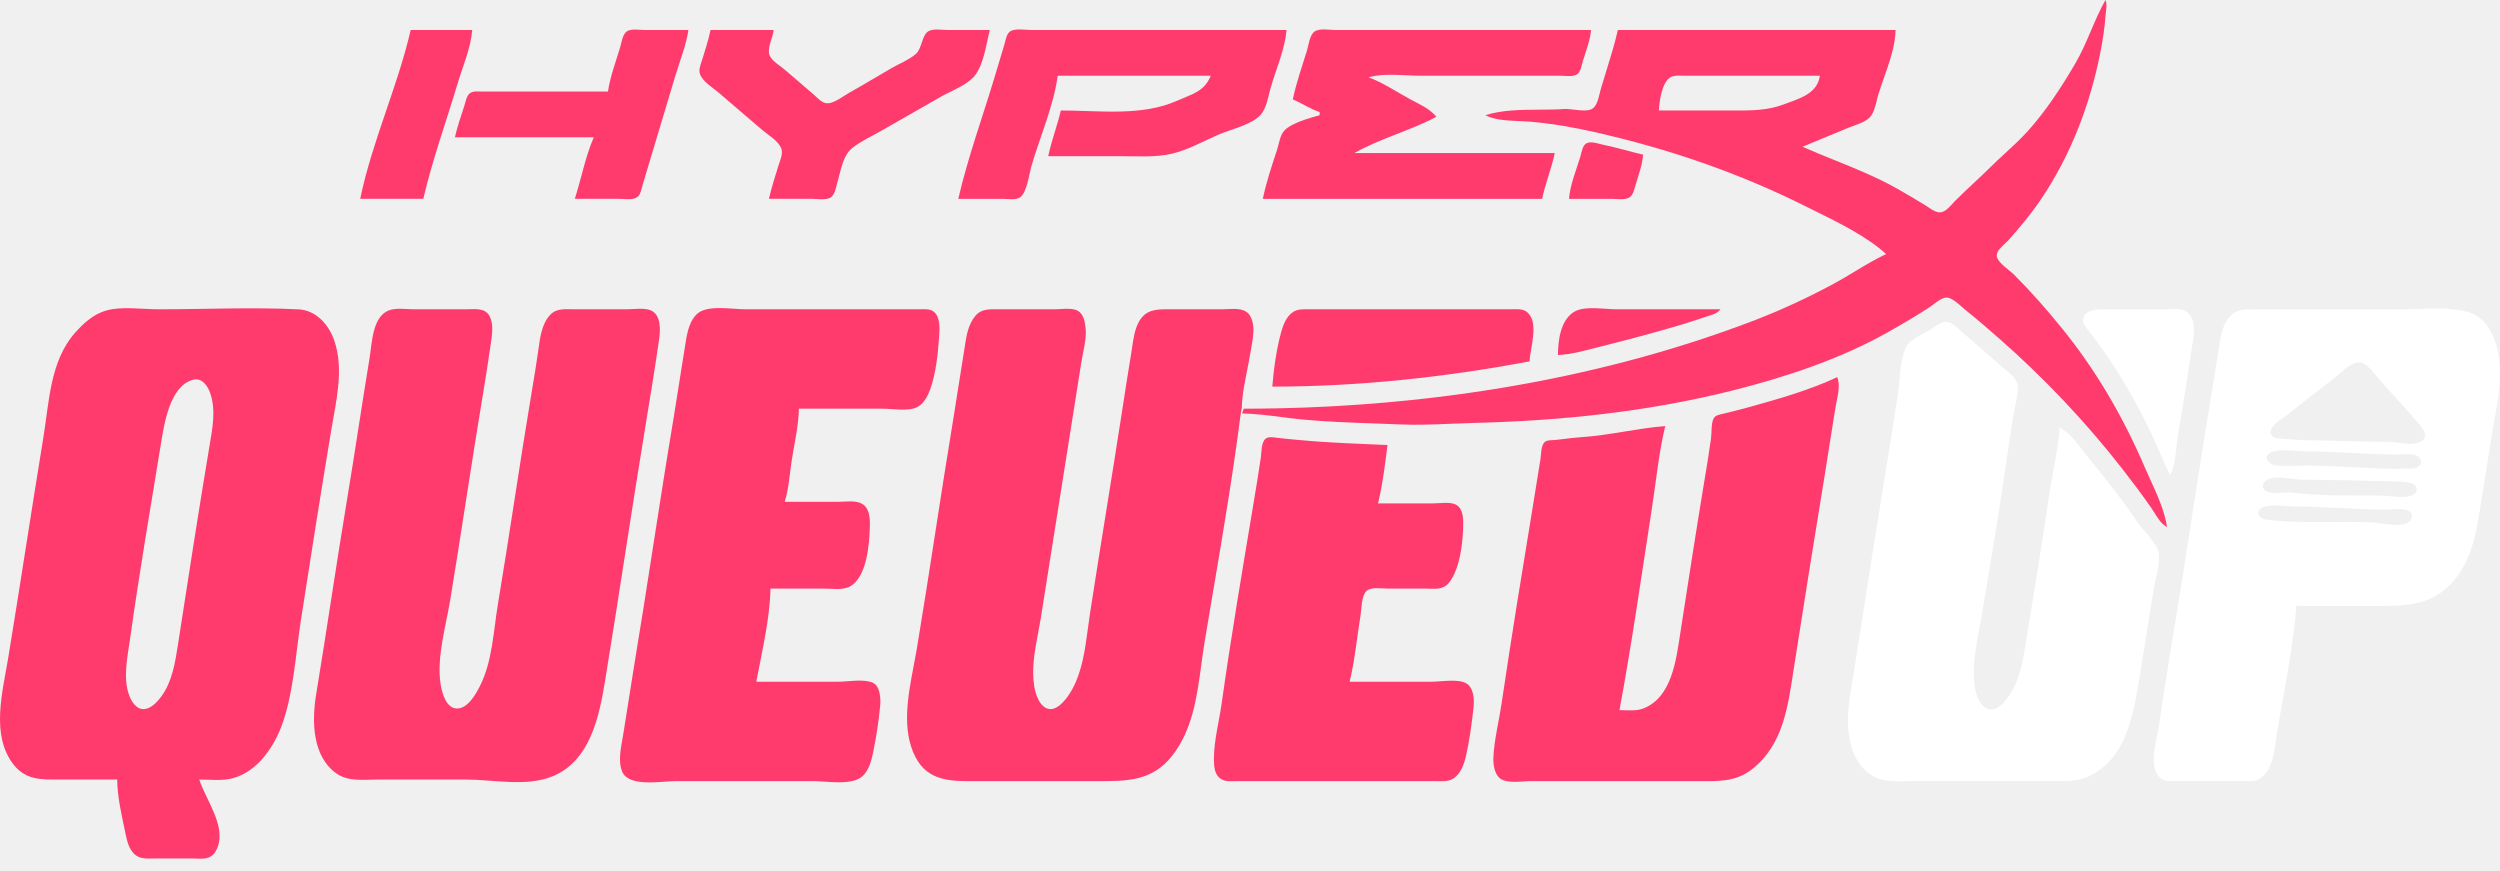
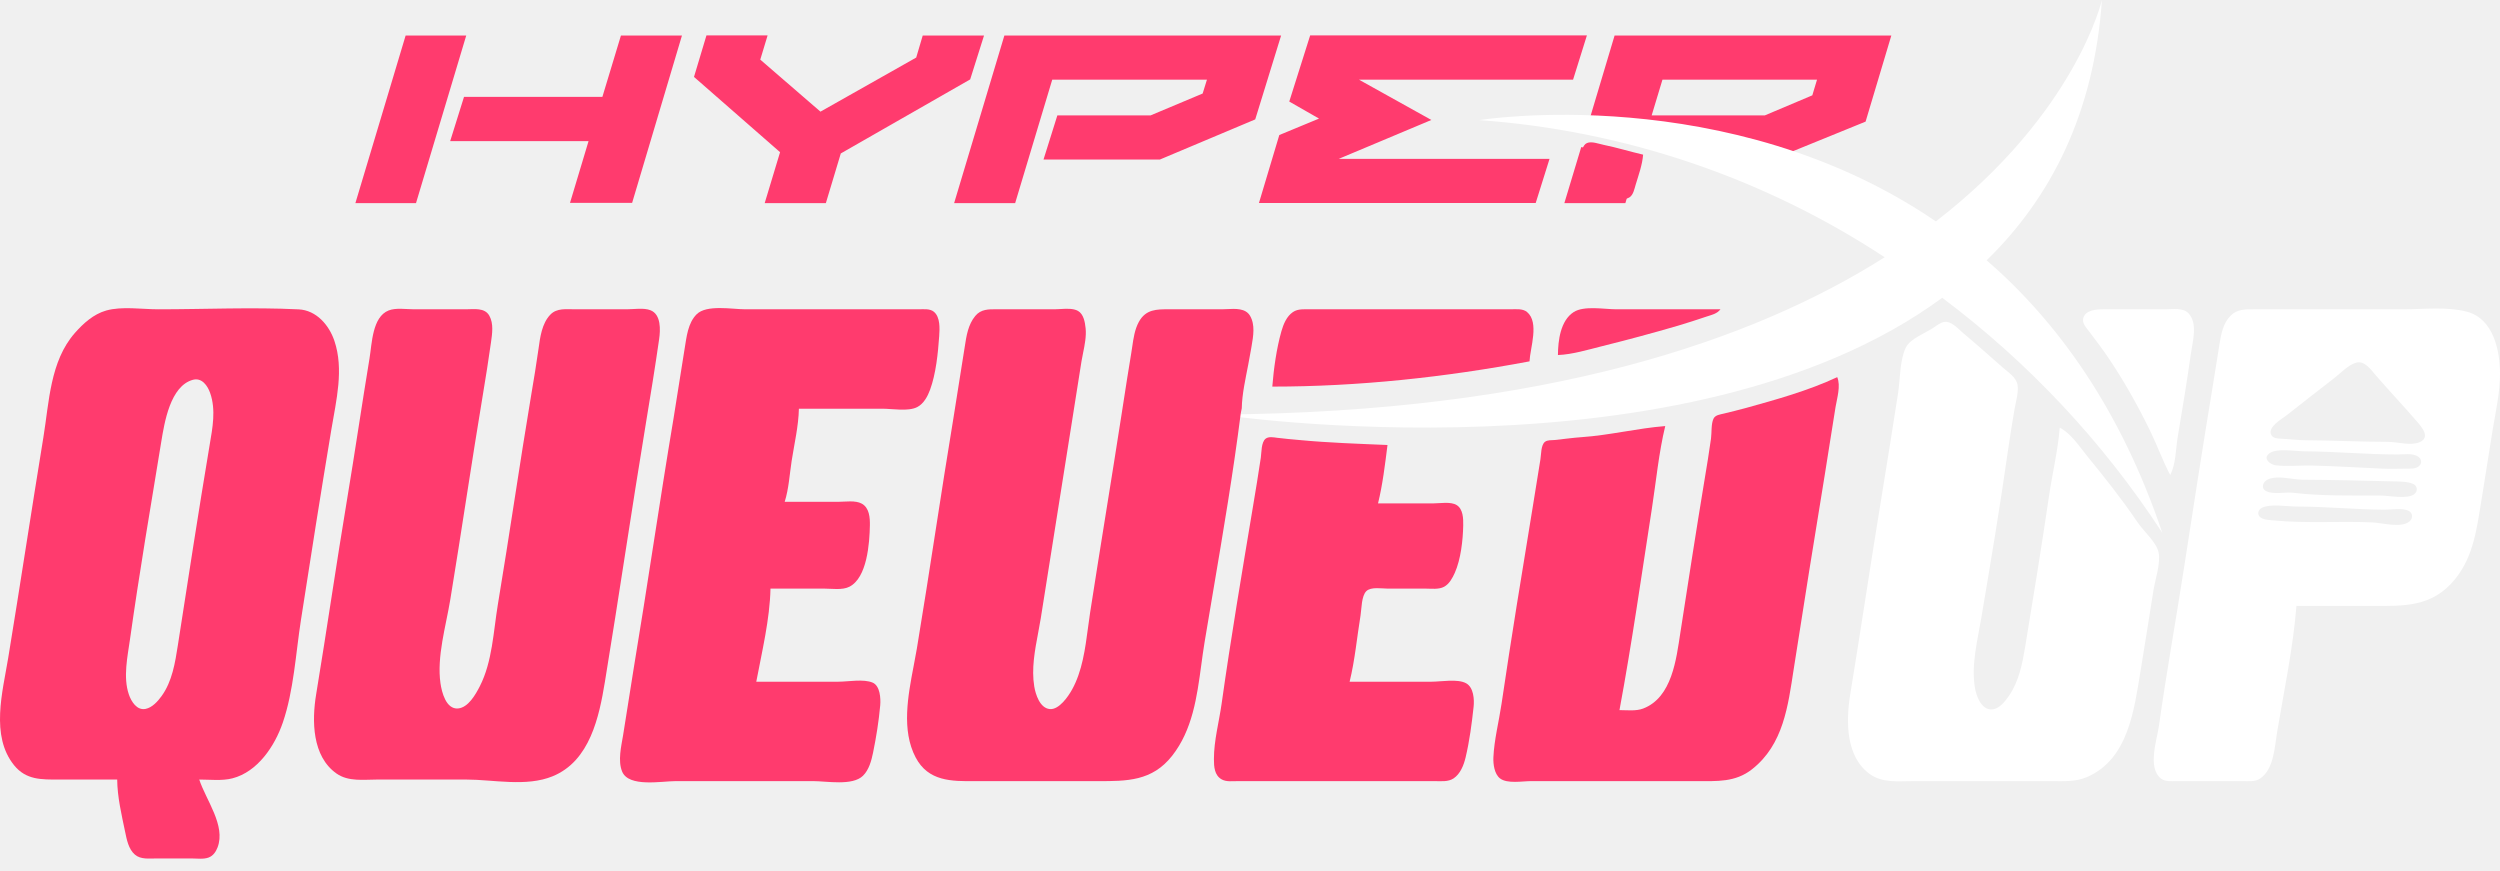
<svg xmlns="http://www.w3.org/2000/svg" width="204" height="71" viewBox="0 0 204 71" fill="none">
-   <path fill-rule="evenodd" clip-rule="evenodd" d="M57.979 2.446C57.808 3.274 57.543 4.086 57.291 4.893C57.181 5.249 56.985 5.677 57.12 6.051C57.339 6.659 58.15 7.139 58.623 7.543C59.828 8.569 61.019 9.611 62.228 10.633C62.712 11.042 63.505 11.494 63.748 12.104C63.924 12.548 63.649 13.097 63.519 13.52C63.245 14.411 62.953 15.317 62.743 16.224H66.22C66.663 16.224 67.316 16.342 67.726 16.147C68.118 15.961 68.205 15.31 68.316 14.937C68.605 13.976 68.746 12.709 69.574 12.054C70.263 11.507 71.125 11.125 71.886 10.688C73.515 9.751 75.146 8.819 76.779 7.891C77.629 7.408 78.933 6.943 79.546 6.167C80.29 5.226 80.475 3.585 80.771 2.446H77.294C76.859 2.446 76.204 2.327 75.803 2.524C75.201 2.819 75.261 3.965 74.705 4.428C74.143 4.896 73.418 5.177 72.787 5.537C71.624 6.201 70.484 6.912 69.311 7.558C68.819 7.828 67.968 8.537 67.379 8.413C66.986 8.33 66.643 7.923 66.349 7.672L64.031 5.682C63.65 5.355 62.971 4.975 62.789 4.485C62.581 3.927 63.078 3.034 63.13 2.446H57.979Z" fill="#FF3B6E" />
-   <path fill-rule="evenodd" clip-rule="evenodd" d="M78.195 16.225H81.801C82.21 16.225 82.908 16.354 83.255 16.092C83.804 15.679 83.986 14.162 84.173 13.521C84.871 11.134 85.975 8.645 86.308 6.181H98.798C98.269 7.48 97.288 7.665 96.094 8.202C93.169 9.515 89.718 9.014 86.565 9.014C86.274 10.272 85.797 11.477 85.535 12.748H91.587C92.911 12.748 94.277 12.846 95.579 12.553C96.908 12.254 98.195 11.519 99.442 10.981C100.44 10.551 102.127 10.186 102.864 9.371C103.359 8.825 103.478 7.899 103.673 7.211C104.112 5.662 104.847 4.058 104.979 2.447H84.119C83.655 2.447 82.798 2.284 82.406 2.579C82.116 2.798 82.063 3.281 81.966 3.605L81.193 6.181C80.195 9.508 78.978 12.842 78.195 16.225Z" fill="#FF3B6E" />
-   <path fill-rule="evenodd" clip-rule="evenodd" d="M49.609 7.468H39.308C39.011 7.469 38.606 7.413 38.35 7.601C38.065 7.811 37.995 8.311 37.892 8.627C37.615 9.473 37.319 10.336 37.119 11.203H48.451C47.764 12.797 47.434 14.571 46.905 16.224H50.511C50.933 16.224 51.625 16.351 51.99 16.092C52.291 15.878 52.344 15.393 52.446 15.066C52.696 14.252 52.934 13.434 53.179 12.619L55.11 6.181C55.476 4.961 55.99 3.706 56.176 2.446H52.571C52.168 2.446 51.46 2.315 51.12 2.579C50.799 2.828 50.714 3.494 50.603 3.863C50.25 5.04 49.789 6.251 49.609 7.468Z" fill="#FF3B6E" />
-   <path fill-rule="evenodd" clip-rule="evenodd" d="M33.513 2.446C32.436 7.104 30.363 11.533 29.393 16.224H34.543C35.275 13.06 36.406 9.937 37.34 6.825C37.763 5.413 38.415 3.92 38.535 2.446H33.513Z" fill="#FF3B6E" />
-   <path fill-rule="evenodd" clip-rule="evenodd" d="M108.97 2.447L108.087 2.402C107.766 2.399 107.454 2.432 107.258 2.579C106.858 2.879 106.787 3.673 106.649 4.121C106.244 5.437 105.773 6.763 105.493 8.112C106.237 8.422 106.916 8.9 107.682 9.142V9.4C106.871 9.632 105.4 10.022 104.811 10.642C104.442 11.032 104.369 11.738 104.206 12.233C103.771 13.55 103.328 14.864 103.047 16.225H125.838C125.904 15.908 125.984 15.596 126.073 15.285L126.634 13.43C126.723 13.119 126.803 12.807 126.869 12.49H110.515C112.631 11.286 115.063 10.674 117.211 9.529C116.645 8.845 115.791 8.489 115.022 8.073C113.933 7.482 112.838 6.733 111.674 6.31C112.957 5.93 114.588 6.181 115.923 6.181H127.384C127.765 6.181 128.385 6.293 128.71 6.048C129 5.83 129.052 5.346 129.15 5.022C129.403 4.181 129.753 3.325 129.83 2.447H108.97Z" fill="#FF3B6E" />
-   <path fill-rule="evenodd" clip-rule="evenodd" d="M101.358 33.738L101.488 33.35C115.463 33.339 129.858 31.203 142.964 26.214C145.252 25.343 147.507 24.303 149.66 23.138C150.23 22.83 150.79 22.493 151.349 22.155C152.189 21.649 153.029 21.143 153.909 20.731C152.305 19.288 150.13 18.214 148.143 17.234C147.872 17.1 147.604 16.968 147.342 16.837C141.821 14.076 136.101 12.13 130.087 10.771C128.366 10.382 126.568 10.068 124.808 9.926C124.559 9.906 124.285 9.895 124 9.883C123.041 9.843 121.949 9.797 121.203 9.4C122.575 8.966 124.117 8.957 125.62 8.949C126.309 8.945 126.989 8.941 127.641 8.896C127.859 8.882 128.144 8.914 128.445 8.949C128.99 9.012 129.586 9.081 129.923 8.879C130.289 8.66 130.432 8.055 130.547 7.571C130.578 7.438 130.607 7.315 130.639 7.211C130.765 6.79 130.896 6.368 131.027 5.946C131.387 4.787 131.749 3.622 132.019 2.447H154.682C154.654 3.73 154.175 5.091 153.721 6.382C153.56 6.841 153.402 7.291 153.268 7.726C153.223 7.872 153.184 8.035 153.143 8.203C153.021 8.704 152.887 9.256 152.556 9.593C152.244 9.911 151.72 10.099 151.251 10.267C151.098 10.322 150.951 10.374 150.819 10.429L147.085 11.975C147.953 12.36 148.827 12.713 149.699 13.066C151.431 13.765 153.155 14.462 154.811 15.397C155.593 15.84 156.361 16.294 157.128 16.764C157.198 16.806 157.273 16.857 157.352 16.91C157.638 17.105 157.976 17.333 158.287 17.329C158.693 17.324 159.062 16.915 159.36 16.584C159.437 16.499 159.508 16.42 159.575 16.353C160.044 15.884 160.529 15.432 161.013 14.98C161.482 14.541 161.952 14.103 162.408 13.649C162.804 13.254 163.216 12.876 163.628 12.498C164.262 11.914 164.897 11.331 165.476 10.688C166.976 9.021 168.232 7.082 169.36 5.151C169.854 4.305 170.238 3.406 170.622 2.508C170.987 1.655 171.351 0.803 171.808 0L171.857 0.158C171.916 0.417 171.882 0.679 171.847 0.947C171.833 1.059 171.818 1.173 171.81 1.288C171.739 2.325 171.573 3.359 171.37 4.378C170.517 8.643 168.937 12.743 166.484 16.353C165.709 17.492 164.826 18.541 163.916 19.573C163.841 19.657 163.739 19.752 163.628 19.856C163.313 20.149 162.931 20.505 162.931 20.855C162.931 21.241 163.519 21.72 163.961 22.081C164.115 22.206 164.251 22.317 164.339 22.405C165.736 23.8 167.009 25.251 168.252 26.783C171.054 30.237 173.255 34.033 175.007 38.115C175.153 38.454 175.311 38.801 175.472 39.152C176.04 40.397 176.638 41.707 176.83 43.008C176.37 42.757 176.096 42.316 175.822 41.876C175.736 41.736 175.649 41.596 175.556 41.463C174.795 40.363 173.992 39.298 173.17 38.244C170.177 34.41 166.828 30.876 163.18 27.665C162.251 26.847 161.315 26.038 160.347 25.264C160.252 25.188 160.151 25.098 160.046 25.005C159.723 24.718 159.357 24.393 158.985 24.298C158.604 24.2 158.145 24.55 157.785 24.825C157.686 24.901 157.595 24.97 157.515 25.023C156.385 25.773 155.217 26.45 154.038 27.115C150.132 29.317 145.624 30.802 141.29 31.886C134.419 33.604 127.358 34.338 120.301 34.511C119.68 34.526 119.058 34.552 118.435 34.578C117.042 34.636 115.647 34.694 114.249 34.633C113.522 34.601 112.793 34.575 112.063 34.55C110.128 34.481 108.187 34.413 106.266 34.23C105.697 34.176 105.123 34.102 104.547 34.029C103.484 33.893 102.413 33.756 101.358 33.738ZM141.033 9.014H135.367C135.4 8.283 135.61 6.727 136.297 6.313C136.558 6.156 136.903 6.167 137.216 6.176C137.288 6.179 137.359 6.181 137.427 6.181H148.501C148.317 7.515 147.098 7.956 145.95 8.372C145.812 8.422 145.674 8.472 145.539 8.523C144.21 9.026 142.863 9.021 141.476 9.015C141.328 9.014 141.181 9.014 141.033 9.014Z" fill="#FF3B6E" />
-   <path d="M101.245 33.737L101.328 33.318C101.353 32.133 101.631 30.937 101.858 29.741C101.94 29.309 102.022 28.88 102.093 28.457C102.105 28.386 102.117 28.313 102.13 28.24C102.27 27.432 102.434 26.491 101.999 25.761C101.633 25.146 100.822 25.188 100.132 25.223C99.98 25.231 99.834 25.238 99.699 25.238H95.579C95.517 25.238 95.457 25.238 95.396 25.238C94.376 25.234 93.497 25.231 92.928 26.268C92.593 26.881 92.488 27.612 92.387 28.314C92.361 28.493 92.335 28.671 92.306 28.844C92.081 30.189 91.872 31.538 91.664 32.887C91.62 33.17 91.576 33.453 91.532 33.737C91.113 36.439 90.68 39.14 90.246 41.84C89.812 44.547 89.377 47.253 88.957 49.961C88.894 50.367 88.839 50.786 88.783 51.209C88.553 52.944 88.311 54.775 87.479 56.271C87.164 56.837 86.418 57.929 85.664 57.859C84.857 57.785 84.504 56.673 84.395 56.013C84.158 54.582 84.442 53.074 84.717 51.619C84.79 51.234 84.862 50.852 84.923 50.476L87.435 34.638C87.568 33.824 87.695 33.008 87.821 32.192C87.961 31.29 88.101 30.388 88.249 29.487C88.285 29.27 88.331 29.044 88.377 28.815C88.513 28.141 88.655 27.434 88.586 26.783C88.535 26.295 88.43 25.638 87.965 25.37C87.587 25.153 87.008 25.188 86.507 25.219C86.343 25.229 86.188 25.238 86.05 25.238H81.543C81.469 25.238 81.395 25.237 81.321 25.236C80.67 25.229 80.046 25.222 79.585 25.778C79 26.481 78.86 27.397 78.726 28.279C78.704 28.425 78.681 28.571 78.657 28.715C78.5 29.654 78.354 30.595 78.209 31.536C78.075 32.399 77.942 33.262 77.799 34.123C77.292 37.181 76.818 40.244 76.343 43.307C75.846 46.514 75.349 49.721 74.816 52.923C74.742 53.368 74.653 53.832 74.561 54.307C74.086 56.787 73.549 59.587 74.717 61.808C75.747 63.766 77.645 63.754 79.546 63.741C79.697 63.74 79.848 63.739 79.998 63.739H89.269C89.376 63.739 89.483 63.739 89.589 63.74C91.95 63.744 94.011 63.747 95.641 61.679C97.308 59.564 97.671 56.876 98.025 54.256C98.109 53.633 98.193 53.014 98.293 52.408C98.525 51.008 98.763 49.606 99 48.203C99.814 43.391 100.632 38.565 101.245 33.737Z" fill="#FF3B6E" />
-   <path fill-rule="evenodd" clip-rule="evenodd" d="M61.713 55.627C62.174 53.178 62.82 50.523 62.872 48.03H67.25C67.882 48.03 68.729 48.172 69.31 47.878C70.765 47.14 70.954 44.315 70.982 42.879C70.994 42.251 70.945 41.446 70.326 41.099C69.803 40.806 68.987 40.948 68.409 40.948H64.031C64.367 39.884 64.43 38.702 64.6 37.6C64.817 36.202 65.16 34.766 65.19 33.35H72.014C72.821 33.35 74.114 33.594 74.845 33.218C75.376 32.945 75.695 32.343 75.893 31.805C76.372 30.505 76.544 28.808 76.638 27.427C76.68 26.814 76.734 25.886 76.21 25.445C75.881 25.169 75.374 25.238 74.976 25.238H60.812C59.742 25.238 57.658 24.835 56.847 25.644C56.123 26.365 56.025 27.503 55.865 28.457C55.549 30.343 55.28 32.237 54.964 34.123C53.821 40.938 52.837 47.78 51.701 54.597C51.401 56.397 51.145 58.205 50.843 60.005C50.693 60.899 50.403 62.09 50.769 62.965C51.313 64.265 53.996 63.739 55.146 63.739H66.349C67.46 63.739 69.561 64.145 70.419 63.302C70.906 62.824 71.109 62.068 71.241 61.422C71.499 60.16 71.712 58.841 71.826 57.559C71.876 56.998 71.817 55.969 71.214 55.705C70.48 55.383 69.203 55.627 68.409 55.627H61.713Z" fill="#FF3B6E" />
-   <path fill-rule="evenodd" clip-rule="evenodd" d="M31.713 25.334C30.374 25.859 30.351 28.049 30.155 29.23C29.524 33.046 28.967 36.874 28.331 40.69C27.445 46.005 26.677 51.34 25.798 56.657C25.44 58.821 25.465 61.719 27.462 63.121C28.433 63.803 29.686 63.611 30.809 63.611H38.02C40.282 63.611 42.934 64.231 45.102 63.341C48.142 62.093 48.891 58.492 49.362 55.627C50.511 48.637 51.534 41.627 52.689 34.638C53.072 32.325 53.452 30.006 53.784 27.685C53.892 26.93 53.957 25.661 53.08 25.316C52.532 25.1 51.736 25.238 51.154 25.238H46.905C46.213 25.238 45.441 25.124 44.913 25.669C44.217 26.388 44.074 27.513 43.944 28.457C43.772 29.704 43.561 30.95 43.353 32.191C42.397 37.892 41.578 43.616 40.627 49.317C40.26 51.522 40.182 53.999 39.146 56.013C38.81 56.667 38.211 57.74 37.377 57.81C36.394 57.893 36.047 56.478 35.943 55.756C35.631 53.582 36.389 51.084 36.743 48.931C37.66 43.356 38.477 37.765 39.405 32.191C39.64 30.779 39.866 29.361 40.064 27.942C40.161 27.246 40.295 26.412 39.929 25.761C39.549 25.083 38.678 25.238 38.02 25.238H33.771C33.141 25.238 32.309 25.1 31.713 25.334V25.334Z" fill="#FF3B6E" />
-   <path fill-rule="evenodd" clip-rule="evenodd" d="M168.074 34.896C167.927 36.748 167.479 38.594 167.207 40.433C166.599 44.558 165.932 48.68 165.251 52.794C165.022 54.18 164.74 55.607 163.925 56.786C163.616 57.233 163.136 57.859 162.537 57.89C161.683 57.934 161.272 56.813 161.158 56.142C160.832 54.253 161.375 52.218 161.688 50.347C162.443 45.851 163.206 41.341 163.841 36.827C164.005 35.667 164.199 34.506 164.392 33.35C164.493 32.756 164.726 32.022 164.633 31.419C164.537 30.793 163.881 30.388 163.439 30.003C162.367 29.067 161.314 28.113 160.219 27.201C159.819 26.868 159.252 26.193 158.674 26.266C158.344 26.307 158.04 26.564 157.772 26.741C157.12 27.171 155.881 27.632 155.52 28.352C155.018 29.359 155.057 30.953 154.886 32.063C154.445 34.897 153.998 37.732 153.533 40.561C152.653 45.922 151.856 51.296 150.98 56.657C150.625 58.829 150.595 61.787 152.623 63.195C153.644 63.904 154.922 63.739 156.099 63.739H167.43C168.402 63.739 169.347 63.808 170.263 63.422C173.685 61.98 174.146 57.887 174.673 54.726C175.037 52.539 175.372 50.347 175.724 48.158C175.867 47.268 176.323 45.953 176.14 45.068C175.972 44.257 174.898 43.323 174.426 42.622C173.16 40.743 171.741 38.97 170.313 37.213C169.678 36.432 168.982 35.355 168.074 34.896V34.896Z" fill="white" />
-   <path fill-rule="evenodd" clip-rule="evenodd" d="M177.088 38.759C177.553 37.884 177.538 36.641 177.7 35.668C178.079 33.399 178.459 31.122 178.779 28.844C178.916 27.872 179.364 26.373 178.568 25.552C178.121 25.092 177.282 25.238 176.702 25.238C175.028 25.238 173.354 25.23 171.68 25.238C171.1 25.241 170.13 25.272 169.984 26.013C169.908 26.404 170.252 26.757 170.467 27.041C171.047 27.802 171.621 28.563 172.153 29.359C173.415 31.249 174.52 33.236 175.51 35.282C176.063 36.426 176.491 37.637 177.088 38.759V38.759Z" fill="white" />
-   <path fill-rule="evenodd" clip-rule="evenodd" d="M103.82 31.548C110.829 31.548 117.915 30.787 124.809 29.488C124.856 28.393 125.627 26.316 124.608 25.463C124.251 25.163 123.697 25.238 123.264 25.238H106.911C106.439 25.238 105.917 25.186 105.506 25.463C104.986 25.813 104.724 26.461 104.56 27.041C104.163 28.448 103.935 30.091 103.82 31.548Z" fill="#FF3B6E" />
-   <path fill-rule="evenodd" clip-rule="evenodd" d="M127.127 28.972C128.324 28.92 129.571 28.537 130.732 28.248C132.807 27.732 134.862 27.181 136.913 26.58C137.692 26.352 138.461 26.096 139.231 25.839C139.665 25.694 140.11 25.61 140.39 25.238H131.891C130.919 25.238 129.263 24.923 128.417 25.462C127.329 26.155 127.137 27.8 127.127 28.972V28.972Z" fill="#FF3B6E" />
+   <path d="M62.399 16.575H67.39L68.609 12.521L79.167 6.48L80.296 2.901H75.294L74.763 4.696L66.95 9.111L62.038 4.866L62.636 2.89H57.646L56.63 6.277L63.653 12.419L62.399 16.575ZM104.391 11.019L102.731 16.563H125.314L126.443 12.961H109.246L116.8 9.789L110.895 6.503H128.362L129.491 2.89H106.909L105.204 8.287L107.632 9.676L104.391 11.019ZM38.044 2.901H33.099L29 16.575H33.946L38.044 2.901ZM55.184 2.901H50.668L49.155 7.903H37.864L36.734 11.516H48.026L46.513 16.552H51.582L55.647 2.901H55.184ZM85.862 6.503H98.486L98.136 7.632L93.89 9.416H86.28L85.151 13.018H94.647L102.427 9.743L104.538 2.901H81.956L77.857 16.575H82.836L85.862 6.503ZM129.029 12.002L127.651 16.575H132.63C132.63 16.575 133.477 13.729 133.681 13.108C132.179 12.69 130.621 12.329 129.029 12.002ZM145.051 12.848L152.232 9.924L154.332 2.901H131.75L129.604 10.082C134.862 10.232 140.068 11.165 145.051 12.848V12.848ZM135.656 6.503H148.269C148.111 7.034 147.953 7.564 147.885 7.779L144.012 9.416H134.776C134.968 8.806 135.544 6.887 135.656 6.503V6.503Z" fill="#FF3B6E" />
+   <path d="M176.44 43.471C173.053 33.422 167.927 26.286 162.112 21.239C167.317 16.169 170.874 9.293 171.517 0C171.517 0 169.394 9.247 157.968 18.066C141.031 6.515 120.707 9.801 120.707 9.801C132.51 10.641 143.9 14.494 153.79 20.99C143.109 27.765 126.172 33.636 99.491 33.828C99.491 33.828 137.689 39.587 158.487 24.299C165.545 29.593 171.621 36.081 176.44 43.471V43.471Z" fill="white" />
+   <path d="M101.245 33.737L101.328 33.318C101.353 32.133 101.631 30.937 101.858 29.742C101.94 29.309 102.022 28.88 102.093 28.458C102.105 28.386 102.117 28.314 102.13 28.24C102.27 27.433 102.434 26.491 101.999 25.761C101.633 25.147 100.822 25.188 100.132 25.223C99.98 25.231 99.834 25.238 99.699 25.238H95.579C95.517 25.238 95.457 25.238 95.396 25.238C94.376 25.234 93.497 25.231 92.928 26.269C92.593 26.881 92.488 27.612 92.387 28.314C92.361 28.493 92.335 28.671 92.306 28.844C92.081 30.189 91.872 31.538 91.664 32.887C91.62 33.17 91.576 33.454 91.532 33.737C91.113 36.44 90.68 39.14 90.246 41.841C89.812 44.547 89.377 47.253 88.957 49.962C88.894 50.368 88.839 50.786 88.783 51.21C88.553 52.945 88.311 54.775 87.479 56.271C87.164 56.837 86.418 57.929 85.664 57.86C84.857 57.785 84.504 56.673 84.395 56.014C84.158 54.582 84.442 53.074 84.717 51.62C84.79 51.234 84.862 50.852 84.923 50.477L87.435 34.638C87.568 33.824 87.695 33.008 87.821 32.193C87.961 31.291 88.101 30.388 88.249 29.488C88.285 29.27 88.331 29.044 88.377 28.815C88.513 28.142 88.655 27.434 88.586 26.784C88.535 26.295 88.43 25.639 87.965 25.371C87.587 25.153 87.008 25.189 86.507 25.219C86.343 25.229 86.188 25.238 86.05 25.238H81.543C81.469 25.238 81.395 25.238 81.321 25.237C80.67 25.23 80.046 25.223 79.585 25.778C79 26.482 78.86 27.397 78.726 28.279C78.704 28.426 78.681 28.572 78.657 28.715C78.5 29.654 78.354 30.595 78.209 31.536C78.075 32.399 77.942 33.262 77.799 34.123C77.292 37.181 76.818 40.244 76.343 43.307C75.846 46.514 75.349 49.722 74.816 52.923C74.742 53.368 74.653 53.832 74.561 54.307C74.086 56.788 73.549 59.587 74.717 61.808C75.747 63.766 77.645 63.754 79.546 63.742C79.697 63.74 79.848 63.739 79.998 63.739H89.269C89.376 63.739 89.483 63.74 89.589 63.74C91.95 63.744 94.011 63.748 95.641 61.679C97.308 59.564 97.671 56.877 98.025 54.256C98.109 53.633 98.193 53.015 98.293 52.408C98.525 51.008 98.763 49.606 99 48.203C99.814 43.391 100.632 38.565 101.245 33.737Z" fill="#FF3B6E" />
+   <path fill-rule="evenodd" clip-rule="evenodd" d="M61.713 55.627C62.174 53.178 62.82 50.523 62.872 48.03H67.25C67.882 48.03 68.729 48.173 69.31 47.878C70.765 47.14 70.954 44.315 70.982 42.879C70.994 42.251 70.945 41.446 70.326 41.1C69.803 40.806 68.987 40.948 68.409 40.948H64.031C64.367 39.884 64.43 38.702 64.6 37.6C64.817 36.202 65.16 34.766 65.19 33.351H72.014C72.821 33.351 74.114 33.594 74.845 33.218C75.376 32.945 75.695 32.343 75.893 31.805C76.372 30.505 76.544 28.808 76.638 27.427C76.68 26.814 76.734 25.886 76.21 25.445C75.881 25.169 75.374 25.238 74.976 25.238H60.812C59.742 25.238 57.658 24.835 56.847 25.644C56.123 26.366 56.025 27.503 55.865 28.457C55.549 30.343 55.28 32.237 54.964 34.123C53.821 40.938 52.837 47.78 51.701 54.597C51.401 56.397 51.145 58.205 50.843 60.005C50.693 60.9 50.403 62.09 50.769 62.965C51.313 64.266 53.996 63.739 55.146 63.739H66.349C67.46 63.739 69.561 64.145 70.419 63.302C70.906 62.824 71.109 62.069 71.241 61.422C71.499 60.16 71.712 58.841 71.826 57.559C71.876 56.998 71.817 55.969 71.214 55.705C70.48 55.383 69.203 55.627 68.409 55.627H61.713Z" fill="#FF3B6E" />
+   <path fill-rule="evenodd" clip-rule="evenodd" d="M31.713 25.333C30.374 25.859 30.351 28.049 30.155 29.23C29.524 33.046 28.967 36.874 28.331 40.69C27.445 46.005 26.677 51.34 25.798 56.657C25.44 58.821 25.465 61.719 27.462 63.121C28.433 63.802 29.686 63.61 30.809 63.61H38.02C40.282 63.611 42.934 64.231 45.102 63.341C48.142 62.093 48.891 58.492 49.362 55.627C50.511 48.637 51.534 41.627 52.689 34.638C53.072 32.325 53.452 30.005 53.784 27.684C53.892 26.93 53.957 25.66 53.08 25.316C52.532 25.1 51.736 25.238 51.154 25.238H46.905C46.213 25.238 45.441 25.123 44.913 25.669C44.217 26.388 44.074 27.513 43.944 28.457C43.772 29.704 43.561 30.95 43.353 32.191C42.397 37.892 41.578 43.615 40.627 49.317C40.26 51.522 40.182 53.998 39.146 56.013C38.81 56.667 38.211 57.739 37.377 57.81C36.394 57.892 36.047 56.477 35.943 55.755C35.631 53.582 36.389 51.084 36.743 48.931C37.66 43.356 38.477 37.764 39.405 32.191C39.64 30.778 39.866 29.361 40.064 27.942C40.161 27.245 40.295 26.412 39.929 25.761C39.549 25.082 38.678 25.238 38.02 25.238H33.771C33.141 25.238 32.309 25.099 31.713 25.333Z" fill="#FF3B6E" />
+   <path fill-rule="evenodd" clip-rule="evenodd" d="M168.074 34.896C167.927 36.749 167.479 38.594 167.207 40.433C166.599 44.558 165.932 48.681 165.251 52.794C165.022 54.181 164.74 55.607 163.925 56.786C163.616 57.233 163.136 57.859 162.537 57.89C161.683 57.934 161.272 56.814 161.158 56.142C160.832 54.253 161.375 52.218 161.688 50.348C162.443 45.852 163.206 41.342 163.841 36.828C164.005 35.667 164.199 34.506 164.392 33.351C164.493 32.756 164.726 32.023 164.633 31.419C164.537 30.793 163.881 30.389 163.439 30.003C162.367 29.067 161.314 28.114 160.219 27.202C159.819 26.868 159.252 26.193 158.674 26.266C158.344 26.308 158.04 26.564 157.772 26.741C157.12 27.172 155.881 27.633 155.52 28.353C155.018 29.36 155.057 30.953 154.886 32.063C154.445 34.897 153.998 37.732 153.533 40.562C152.653 45.922 151.856 51.296 150.98 56.657C150.625 58.829 150.595 61.788 152.623 63.196C153.644 63.904 154.922 63.74 156.099 63.74H167.43C168.402 63.74 169.347 63.808 170.263 63.422C173.685 61.98 174.146 57.888 174.673 54.726C175.037 52.539 175.372 50.348 175.724 48.159C175.867 47.269 176.323 45.954 176.14 45.069C175.972 44.257 174.898 43.323 174.426 42.622C173.16 40.743 171.741 38.971 170.313 37.214C169.678 36.432 168.982 35.356 168.074 34.896Z" fill="white" />
+   <path fill-rule="evenodd" clip-rule="evenodd" d="M177.088 38.758C177.553 37.884 177.538 36.641 177.7 35.668C178.079 33.398 178.459 31.122 178.779 28.843C178.916 27.872 179.364 26.373 178.568 25.551C178.121 25.092 177.282 25.238 176.702 25.238C175.028 25.238 173.354 25.23 171.68 25.238C171.1 25.241 170.13 25.272 169.984 26.013C169.908 26.404 170.252 26.757 170.467 27.041C171.047 27.802 171.621 28.563 172.153 29.358C173.415 31.249 174.52 33.236 175.51 35.282C176.063 36.426 176.491 37.637 177.088 38.758Z" fill="white" />
+   <path fill-rule="evenodd" clip-rule="evenodd" d="M103.82 31.547C110.829 31.547 117.915 30.786 124.809 29.487C124.856 28.392 125.627 26.316 124.608 25.462C124.251 25.163 123.697 25.238 123.264 25.238H106.911C106.439 25.238 105.917 25.185 105.506 25.462C104.986 25.812 104.724 26.461 104.56 27.041C104.163 28.448 103.935 30.09 103.82 31.547Z" fill="#FF3B6E" />
+   <path fill-rule="evenodd" clip-rule="evenodd" d="M127.127 28.972C128.324 28.92 129.571 28.537 130.732 28.248C132.807 27.732 134.862 27.18 136.913 26.58C137.692 26.352 138.461 26.096 139.231 25.839C139.665 25.694 140.11 25.61 140.39 25.238H131.891C130.919 25.238 129.263 24.923 128.417 25.462C127.329 26.155 127.137 27.799 127.127 28.972Z" fill="#FF3B6E" />
  <path fill-rule="evenodd" clip-rule="evenodd" d="M128.027 16.225H131.504C131.929 16.225 132.617 16.35 132.984 16.092C133.285 15.881 133.372 15.395 133.472 15.066C133.714 14.263 134.011 13.458 134.079 12.619C133 12.372 131.947 12.042 130.86 11.821C130.478 11.743 129.876 11.508 129.498 11.672C129.126 11.832 129.066 12.409 128.965 12.748C128.626 13.875 128.13 15.048 128.027 16.225Z" fill="#FF3B6E" />
-   <path d="M149.918 30.775C147.55 31.882 144.962 32.597 142.45 33.296C141.852 33.462 141.248 33.604 140.647 33.752C140.355 33.824 139.971 33.859 139.823 34.163C139.617 34.59 139.683 35.322 139.617 35.797C139.464 36.914 139.276 38.032 139.092 39.145C138.404 43.303 137.761 47.47 137.116 51.635C136.785 53.768 136.445 56.917 134.08 57.817C133.488 58.042 132.77 57.945 132.149 57.945C133.166 52.483 133.946 46.953 134.799 41.463C135.141 39.248 135.357 36.945 135.883 34.767C133.6 34.947 131.349 35.515 129.058 35.671C128.327 35.721 127.598 35.829 126.869 35.904C126.615 35.93 126.276 35.887 126.063 36.058C125.735 36.324 125.764 37.085 125.7 37.471L125.056 41.463C124.182 46.777 123.311 52.101 122.526 57.43C122.314 58.868 121.924 60.355 121.861 61.808C121.837 62.35 121.939 63.158 122.398 63.515C122.989 63.974 124.231 63.739 124.938 63.739H138.458C140.105 63.739 141.595 63.849 142.965 62.771C145.534 60.752 145.902 57.601 146.367 54.597C147.194 49.271 148.05 43.949 148.92 38.63C149.214 36.828 149.482 35.023 149.779 33.222C149.903 32.477 150.218 31.491 149.918 30.775V30.775Z" fill="#FF3B6E" />
-   <path fill-rule="evenodd" clip-rule="evenodd" d="M9.563 63.611C9.575 65.034 9.919 66.471 10.207 67.86C10.341 68.504 10.482 69.283 11.007 69.736C11.489 70.151 12.192 70.049 12.782 70.049H15.615C16.057 70.049 16.609 70.132 17.029 69.971C17.401 69.829 17.614 69.505 17.752 69.147C18.439 67.362 16.802 65.277 16.259 63.611C17.133 63.611 18.111 63.732 18.963 63.513C21.023 62.982 22.42 60.879 23.073 58.975C23.972 56.354 24.131 53.337 24.555 50.605C25.36 45.409 26.179 40.211 27.043 35.025C27.435 32.673 28.074 30.145 27.287 27.814C26.85 26.521 25.814 25.314 24.371 25.243C20.571 25.057 16.716 25.238 12.911 25.238C11.588 25.238 9.94 24.977 8.662 25.34C7.635 25.631 6.799 26.386 6.11 27.17C4.087 29.471 4.013 32.794 3.543 35.668C2.561 41.674 1.655 47.691 0.668 53.696C0.217 56.437 -0.796 60.042 1.152 62.447C2.129 63.653 3.388 63.611 4.799 63.611H9.563ZM15.744 30.991C13.889 31.492 13.417 34.483 13.158 36.055C12.278 41.41 11.366 46.776 10.61 52.15C10.409 53.576 10.035 55.249 10.511 56.657C10.705 57.23 11.163 57.992 11.881 57.847C12.428 57.736 12.886 57.216 13.196 56.786C14.05 55.599 14.292 54.074 14.511 52.665C15.357 47.213 16.195 41.754 17.107 36.312C17.341 34.916 17.634 33.444 17.146 32.063C16.935 31.463 16.466 30.795 15.744 30.991V30.991Z" fill="#FF3B6E" />
-   <path d="M110.129 55.627C110.563 53.864 110.726 52.01 111.02 50.219C111.109 49.682 111.087 48.636 111.494 48.236C111.87 47.867 112.74 48.03 113.22 48.03H116.31C116.795 48.03 117.401 48.119 117.843 47.878C118.263 47.65 118.524 47.164 118.712 46.742C119.203 45.638 119.375 44.082 119.399 42.879C119.409 42.327 119.396 41.534 118.856 41.209C118.37 40.916 117.501 41.077 116.954 41.077H112.447C112.828 39.53 113.02 37.891 113.22 36.312C110.824 36.209 108.397 36.131 106.009 35.904C105.409 35.847 104.804 35.8 104.206 35.723C103.92 35.686 103.52 35.602 103.271 35.801C102.909 36.09 102.945 36.922 102.883 37.342C102.687 38.674 102.464 40.006 102.243 41.334C101.351 46.688 100.438 52.055 99.683 57.43C99.473 58.92 99.055 60.427 99.056 61.937C99.056 62.554 99.089 63.273 99.706 63.607C100.079 63.808 100.579 63.739 100.987 63.739H117.083C117.589 63.739 118.174 63.813 118.616 63.515C119.168 63.143 119.445 62.429 119.593 61.808C119.911 60.472 120.097 59.052 120.245 57.687C120.312 57.074 120.25 56.1 119.644 55.759C118.952 55.37 117.602 55.627 116.825 55.627H110.129Z" fill="#FF3B6E" />
-   <path fill-rule="evenodd" clip-rule="evenodd" d="M187.389 49.446H193.441C196.168 49.446 198.451 49.575 200.334 47.257C201.881 45.353 202.117 43.016 202.507 40.69C202.824 38.804 203.093 36.91 203.409 35.024C203.657 33.544 204 32.021 204 30.518C204 28.596 203.464 26.003 201.296 25.434C199.672 25.007 197.81 25.238 196.145 25.238H183.912C183.201 25.238 182.541 25.224 182.008 25.77C181.399 26.395 181.248 27.248 181.112 28.071C180.918 29.229 180.746 30.39 180.554 31.548C179.73 36.52 178.964 41.504 178.192 46.485C177.533 50.735 176.768 54.973 176.169 59.232C176.009 60.372 175.208 62.668 176.343 63.533C176.695 63.8 177.188 63.739 177.603 63.739H183.011C183.48 63.739 184.013 63.807 184.422 63.533C185.551 62.776 185.611 60.952 185.811 59.748C186.377 56.355 187.118 52.874 187.389 49.446V49.446ZM184.586 41.429C184.253 41.586 184.143 42.001 184.47 42.232C184.75 42.43 185.255 42.439 185.586 42.471C188.222 42.723 190.923 42.511 193.57 42.627C194.363 42.661 195.949 43.12 196.619 42.544C196.927 42.278 196.893 41.837 196.512 41.669C195.989 41.439 195.161 41.594 194.6 41.591C192.201 41.58 189.79 41.334 187.389 41.334C186.6 41.334 185.309 41.089 184.586 41.429V41.429ZM185.079 39.112C184.64 39.296 184.44 39.868 184.962 40.097C185.572 40.366 186.473 40.134 187.131 40.212C189.435 40.484 191.892 40.433 194.213 40.433C194.91 40.433 196.446 40.766 197.005 40.322C197.322 40.069 197.268 39.643 196.898 39.48C196.431 39.274 195.625 39.288 195.115 39.276C192.708 39.217 190.311 39.156 187.904 39.145C187.039 39.141 185.908 38.764 185.079 39.112V39.112ZM185.231 36.959C184.583 37.371 185.21 37.915 185.715 37.972C186.686 38.082 187.7 37.964 188.677 37.988C190.56 38.034 192.458 38.156 194.342 38.239C195.026 38.268 195.717 38.248 196.402 38.243C196.728 38.241 197.126 38.27 197.389 38.037C197.676 37.782 197.594 37.424 197.285 37.236C196.838 36.966 196.13 37.085 195.63 37.085C193.097 37.085 190.562 36.839 188.033 36.827C187.299 36.824 185.867 36.557 185.231 36.959V36.959ZM192.282 29.589C191.625 29.766 191.003 30.441 190.479 30.849C189.19 31.853 187.896 32.85 186.616 33.865C186.227 34.173 184.984 34.853 185.34 35.498C185.488 35.768 185.832 35.782 186.101 35.794C186.789 35.826 187.474 35.922 188.161 35.926C190.401 35.937 192.619 36.054 194.857 36.054C195.631 36.055 196.695 36.394 197.425 36.088C198.36 35.697 197.617 34.851 197.211 34.381C196.122 33.118 194.974 31.906 193.881 30.646C193.5 30.206 192.964 29.404 192.282 29.589V29.589Z" fill="white" />
+   <path d="M149.918 30.775C147.55 31.883 144.962 32.598 142.45 33.296C141.852 33.462 141.248 33.604 140.647 33.752C140.355 33.824 139.971 33.86 139.823 34.164C139.617 34.59 139.683 35.323 139.617 35.797C139.464 36.915 139.276 38.032 139.092 39.145C138.404 43.304 137.761 47.47 137.116 51.636C136.785 53.768 136.445 56.917 134.08 57.817C133.488 58.042 132.77 57.945 132.149 57.945C133.166 52.483 133.946 46.953 134.799 41.463C135.141 39.248 135.357 36.946 135.883 34.767C133.6 34.947 131.349 35.515 129.058 35.672C128.327 35.722 127.598 35.83 126.869 35.904C126.615 35.93 126.276 35.887 126.063 36.058C125.735 36.324 125.764 37.085 125.7 37.471L125.056 41.463C124.182 46.778 123.311 52.102 122.526 57.43C122.314 58.869 121.924 60.356 121.861 61.808C121.837 62.35 121.939 63.158 122.398 63.515C122.989 63.975 124.231 63.739 124.938 63.739H138.458C140.105 63.739 141.595 63.849 142.965 62.772C145.534 60.752 145.902 57.601 146.367 54.597C147.194 49.271 148.05 43.949 148.92 38.63C149.214 36.829 149.482 35.023 149.779 33.222C149.903 32.478 150.218 31.491 149.918 30.775Z" fill="#FF3B6E" />
+   <path fill-rule="evenodd" clip-rule="evenodd" d="M9.563 63.611C9.575 65.034 9.919 66.472 10.207 67.86C10.341 68.504 10.482 69.284 11.007 69.736C11.489 70.151 12.192 70.049 12.782 70.049H15.615C16.057 70.049 16.609 70.133 17.029 69.972C17.401 69.829 17.614 69.506 17.752 69.148C18.439 67.363 16.802 65.278 16.259 63.611C17.133 63.611 18.111 63.732 18.963 63.513C21.023 62.983 22.42 60.88 23.073 58.975C23.972 56.354 24.131 53.337 24.555 50.606C25.36 45.409 26.179 40.212 27.043 35.025C27.435 32.673 28.074 30.145 27.287 27.814C26.85 26.522 25.814 25.315 24.371 25.244C20.571 25.057 16.716 25.239 12.911 25.239C11.588 25.239 9.94 24.977 8.662 25.34C7.635 25.632 6.799 26.387 6.11 27.17C4.087 29.471 4.013 32.794 3.543 35.669C2.561 41.674 1.655 47.691 0.668 53.696C0.217 56.437 -0.796 60.042 1.152 62.447C2.129 63.653 3.388 63.611 4.799 63.611H9.563ZM15.744 30.991C13.889 31.493 13.417 34.483 13.158 36.055C12.278 41.41 11.366 46.777 10.61 52.151C10.409 53.576 10.035 55.249 10.511 56.658C10.705 57.231 11.163 57.992 11.881 57.847C12.428 57.737 12.886 57.216 13.196 56.786C14.05 55.6 14.292 54.074 14.511 52.666C15.357 47.213 16.195 41.754 17.107 36.312C17.341 34.916 17.634 33.445 17.146 32.063C16.935 31.464 16.466 30.796 15.744 30.991Z" fill="#FF3B6E" />
+   <path d="M110.129 55.627C110.563 53.865 110.726 52.011 111.02 50.219C111.109 49.682 111.087 48.636 111.494 48.237C111.87 47.868 112.74 48.03 113.22 48.03H116.31C116.795 48.03 117.401 48.119 117.843 47.878C118.263 47.65 118.524 47.164 118.712 46.743C119.203 45.638 119.375 44.082 119.399 42.88C119.409 42.327 119.396 41.534 118.856 41.209C118.37 40.916 117.501 41.077 116.954 41.077H112.447C112.828 39.531 113.02 37.892 113.22 36.312C110.824 36.21 108.397 36.132 106.009 35.904C105.409 35.847 104.804 35.801 104.206 35.723C103.92 35.686 103.52 35.602 103.271 35.801C102.909 36.091 102.945 36.923 102.883 37.343C102.687 38.675 102.464 40.007 102.243 41.334C101.351 46.688 100.438 52.056 99.683 57.43C99.473 58.92 99.055 60.427 99.056 61.937C99.056 62.554 99.089 63.274 99.706 63.607C100.079 63.809 100.579 63.74 100.987 63.74H117.083C117.589 63.74 118.174 63.813 118.616 63.515C119.168 63.144 119.445 62.43 119.593 61.808C119.911 60.472 120.097 59.052 120.245 57.688C120.312 57.074 120.25 56.101 119.644 55.76C118.952 55.37 117.602 55.627 116.825 55.627H110.129Z" fill="#FF3B6E" />
+   <path fill-rule="evenodd" clip-rule="evenodd" d="M187.389 49.446H193.441C196.168 49.446 198.451 49.575 200.334 47.257C201.881 45.353 202.117 43.016 202.507 40.69C202.824 38.804 203.093 36.91 203.409 35.025C203.657 33.544 204 32.021 204 30.518C204 28.596 203.464 26.003 201.296 25.434C199.672 25.007 197.81 25.238 196.145 25.238H183.912C183.201 25.238 182.541 25.224 182.008 25.77C181.399 26.395 181.248 27.248 181.112 28.071C180.918 29.229 180.746 30.39 180.554 31.548C179.73 36.52 178.964 41.504 178.192 46.485C177.533 50.735 176.768 54.973 176.169 59.233C176.009 60.372 175.208 62.668 176.343 63.533C176.695 63.8 177.188 63.739 177.603 63.739H183.011C183.48 63.739 184.013 63.807 184.422 63.533C185.551 62.776 185.611 60.952 185.811 59.748C186.377 56.355 187.118 52.874 187.389 49.446ZM184.586 41.43C184.253 41.586 184.143 42.001 184.47 42.232C184.75 42.43 185.255 42.439 185.586 42.471C188.222 42.723 190.923 42.511 193.57 42.627C194.363 42.661 195.949 43.12 196.619 42.544C196.927 42.278 196.893 41.837 196.512 41.669C195.989 41.439 195.161 41.594 194.6 41.591C192.201 41.58 189.79 41.334 187.389 41.334C186.6 41.334 185.309 41.089 184.586 41.43ZM185.079 39.112C184.64 39.296 184.44 39.868 184.962 40.097C185.572 40.366 186.473 40.134 187.131 40.212C189.435 40.484 191.892 40.433 194.213 40.433C194.91 40.433 196.446 40.766 197.005 40.322C197.322 40.069 197.268 39.643 196.898 39.48C196.431 39.274 195.625 39.288 195.115 39.276C192.708 39.217 190.311 39.157 187.904 39.145C187.039 39.141 185.908 38.764 185.079 39.112ZM185.231 36.96C184.583 37.371 185.21 37.915 185.715 37.972C186.686 38.082 187.7 37.964 188.677 37.988C190.56 38.034 192.458 38.156 194.342 38.239C195.026 38.269 195.717 38.248 196.402 38.243C196.728 38.241 197.126 38.27 197.389 38.037C197.676 37.782 197.594 37.424 197.285 37.237C196.838 36.966 196.13 37.085 195.63 37.085C193.097 37.085 190.562 36.84 188.033 36.827C187.299 36.824 185.867 36.557 185.231 36.96ZM192.282 29.589C191.625 29.766 191.003 30.441 190.479 30.849C189.19 31.853 187.896 32.85 186.616 33.865C186.227 34.174 184.984 34.853 185.34 35.499C185.488 35.768 185.832 35.782 186.101 35.795C186.789 35.826 187.474 35.922 188.161 35.926C190.401 35.937 192.619 36.054 194.857 36.055C195.631 36.055 196.695 36.394 197.425 36.088C198.36 35.697 197.617 34.851 197.211 34.381C196.122 33.118 194.974 31.906 193.881 30.646C193.5 30.206 192.964 29.404 192.282 29.589Z" fill="white" />
</svg>
